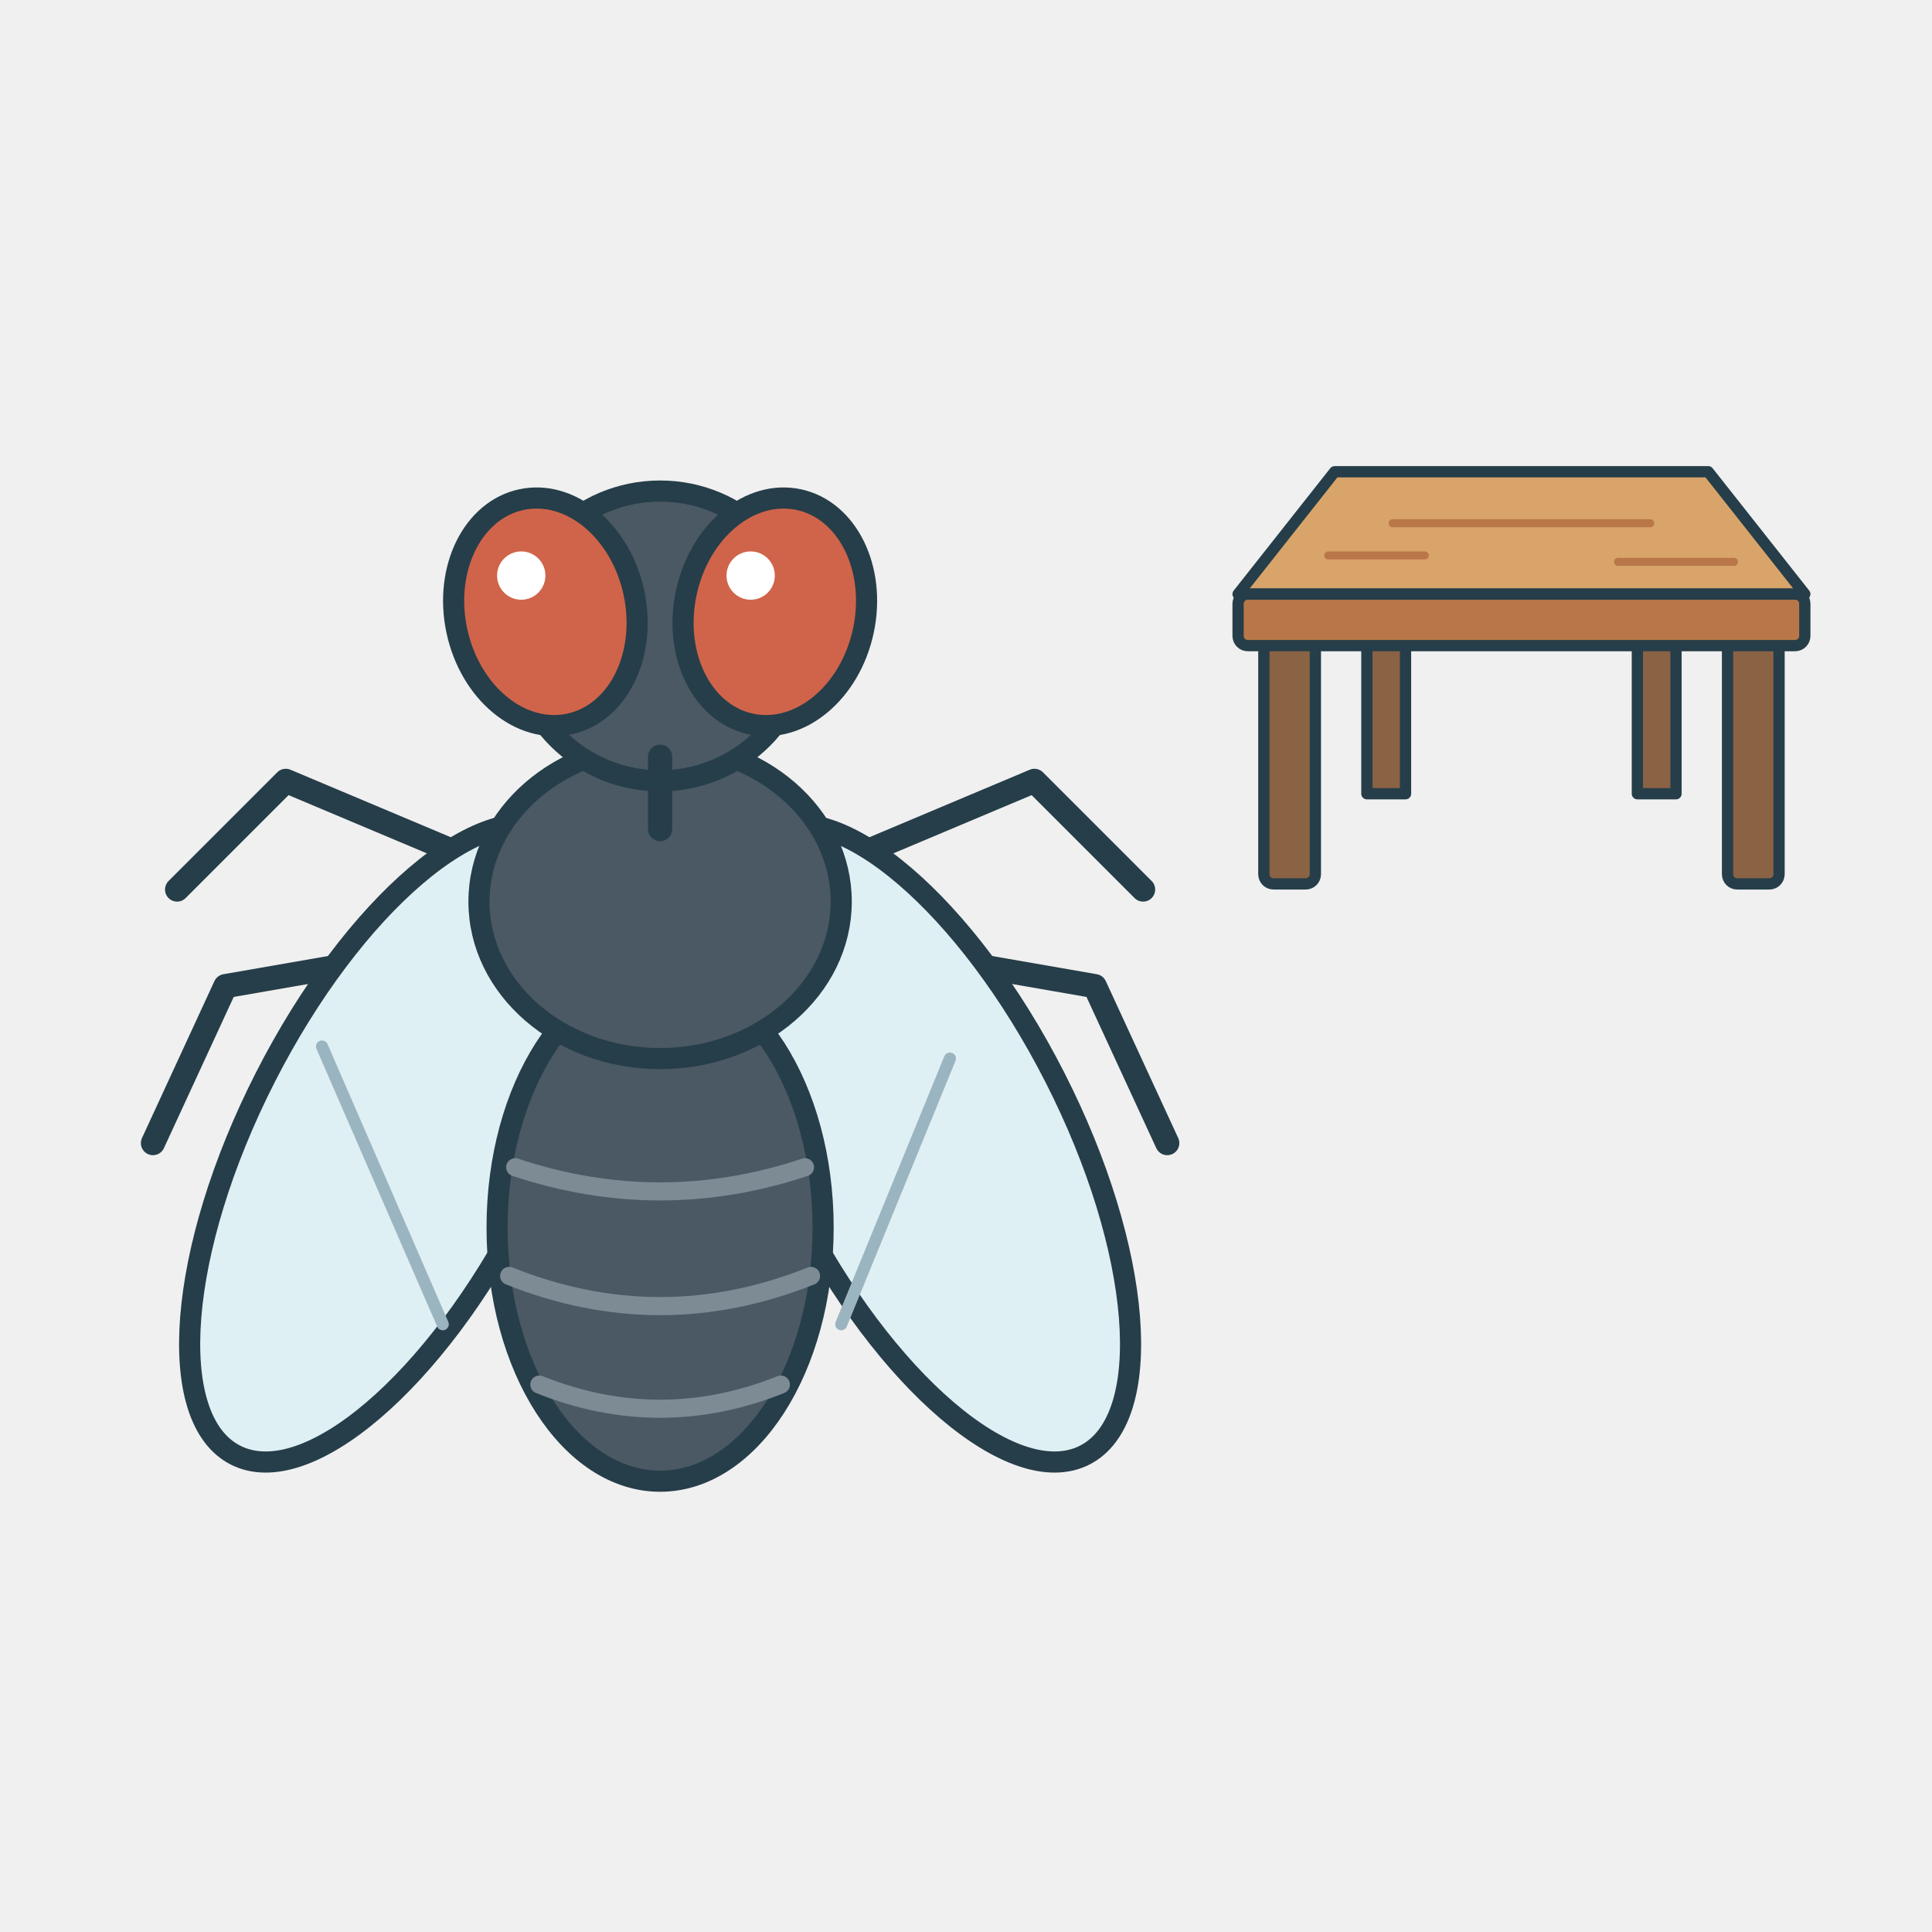
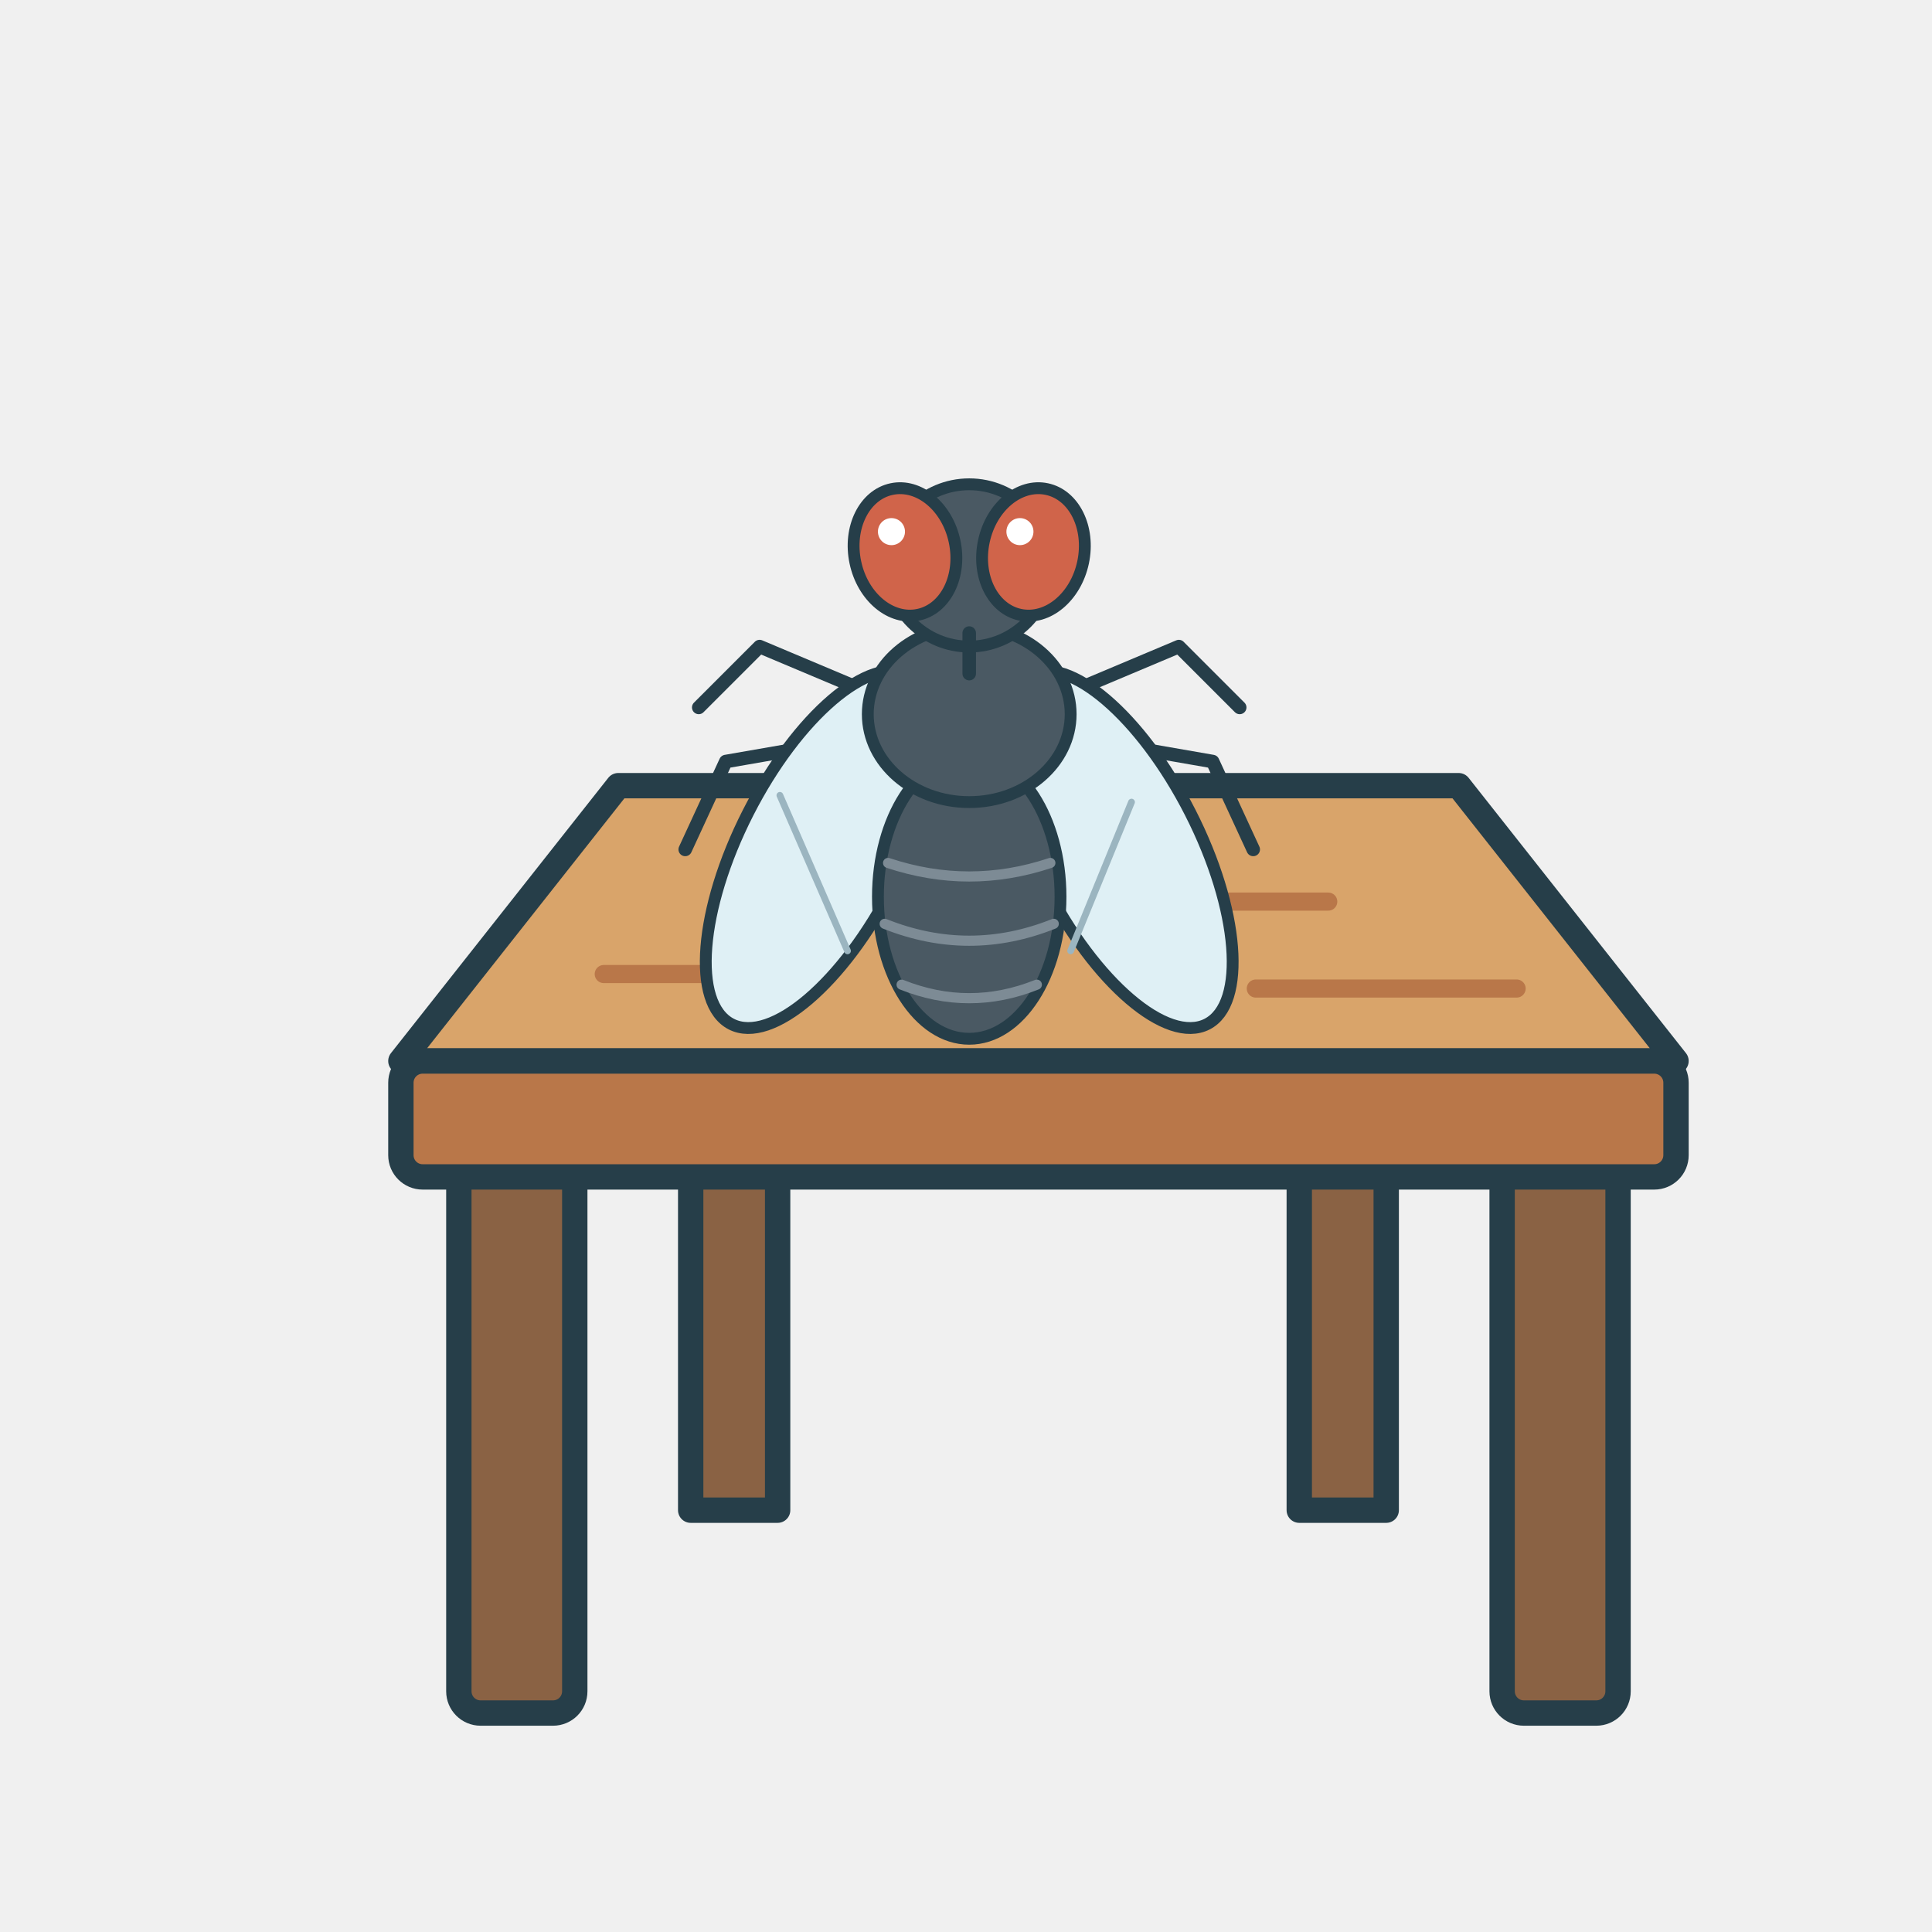
<svg xmlns="http://www.w3.org/2000/svg" viewBox="0 0 240 240">
  <g stroke="#263e49" stroke-width="3.5" stroke-linecap="round" stroke-linejoin="round">
-     <g transform="translate(-8 25) scale(.75)">
+     <g transform="translate(12 22) scale(.9)">
+       <g stroke="#263e49" stroke-width="3.5" stroke-linecap="round" stroke-linejoin="round">
+         <rect x="82" y="118" width="12" height="66" fill="#8a6244" />
+         <rect x="166" y="118" width="12" height="66" fill="#8a6244" />
+         <rect x="50" y="130" width="16" height="82" rx="3" fill="#8a6244" />
+         <rect x="194" y="130" width="16" height="82" rx="3" fill="#8a6244" />
+         <polygon points="72,84 188,84 218,122 42,122" fill="#d9a46a" />
+         <rect x="42" y="122" width="176" height="16" rx="3" fill="#b97749" />
+         <path d="M90 100 L170 100 M70 110 L100 110 M160 112 L196 112" fill="none" stroke="#b97749" stroke-width="2.5" />
+       </g>
+     </g>
+     <g transform="translate(70 40) scale(.42)">
      <g stroke="#263e49" stroke-width="3.5" stroke-linecap="round" stroke-linejoin="round">
        <path d="M96 112 L58 96 L40 114 M94 122 L48 130 L36 156 M98 136 L66 168 L60 194 M144 112 L182 96 L200 114 M146 122 L192 130 L204 156 M142 136 L174 168 L180 194" fill="none" stroke-width="4" />
        <ellipse cx="76" cy="156" rx="24" ry="58" transform="rotate(27 76 156)" fill="#dff0f5" />
        <ellipse cx="164" cy="156" rx="24" ry="58" transform="rotate(-27 164 156)" fill="#dff0f5" />
        <path d="M64 140 L84 186 M168 142 L150 186" fill="none" stroke-width="2" stroke="#9bb5c0" />
        <ellipse cx="120" cy="170" rx="27" ry="42" fill="#4a5963" />
        <path d="M96 160 Q120 168 144 160 M95 178 Q120 188 145 178 M100 196 Q120 204 140 196" fill="none" stroke="#7d8b95" stroke-width="3" />
        <ellipse cx="120" cy="116" rx="30" ry="26" fill="#4a5963" />
        <circle cx="120" cy="72" r="24" fill="#4a5963" />
        <ellipse cx="101" cy="68" rx="15" ry="19" transform="rotate(-12 101 68)" fill="#d0644a" />
        <ellipse cx="139" cy="68" rx="15" ry="19" transform="rotate(12 139 68)" fill="#d0644a" />
        <circle cx="97" cy="62" r="4" fill="#ffffff" stroke="none" />
        <circle cx="135" cy="62" r="4" fill="#ffffff" stroke="none" />
        <path d="M120 92 L120 104" fill="none" stroke-width="4" />
      </g>
    </g>
-     <g transform="translate(137 25) scale(.4)">
-       <g stroke="#263e49" stroke-width="3.5" stroke-linecap="round" stroke-linejoin="round">
-         <rect x="82" y="118" width="12" height="66" fill="#8a6244" />
-         <rect x="166" y="118" width="12" height="66" fill="#8a6244" />
-         <rect x="50" y="130" width="16" height="82" rx="3" fill="#8a6244" />
-         <rect x="194" y="130" width="16" height="82" rx="3" fill="#8a6244" />
-         <polygon points="72,84 188,84 218,122 42,122" fill="#d9a46a" />
-         <rect x="42" y="122" width="176" height="16" rx="3" fill="#b97749" />
-         <path d="M90 100 L170 100 M70 110 L100 110 M160 112 L196 112" fill="none" stroke="#b97749" stroke-width="2.5" />
-       </g>
-     </g>
  </g>
</svg>
